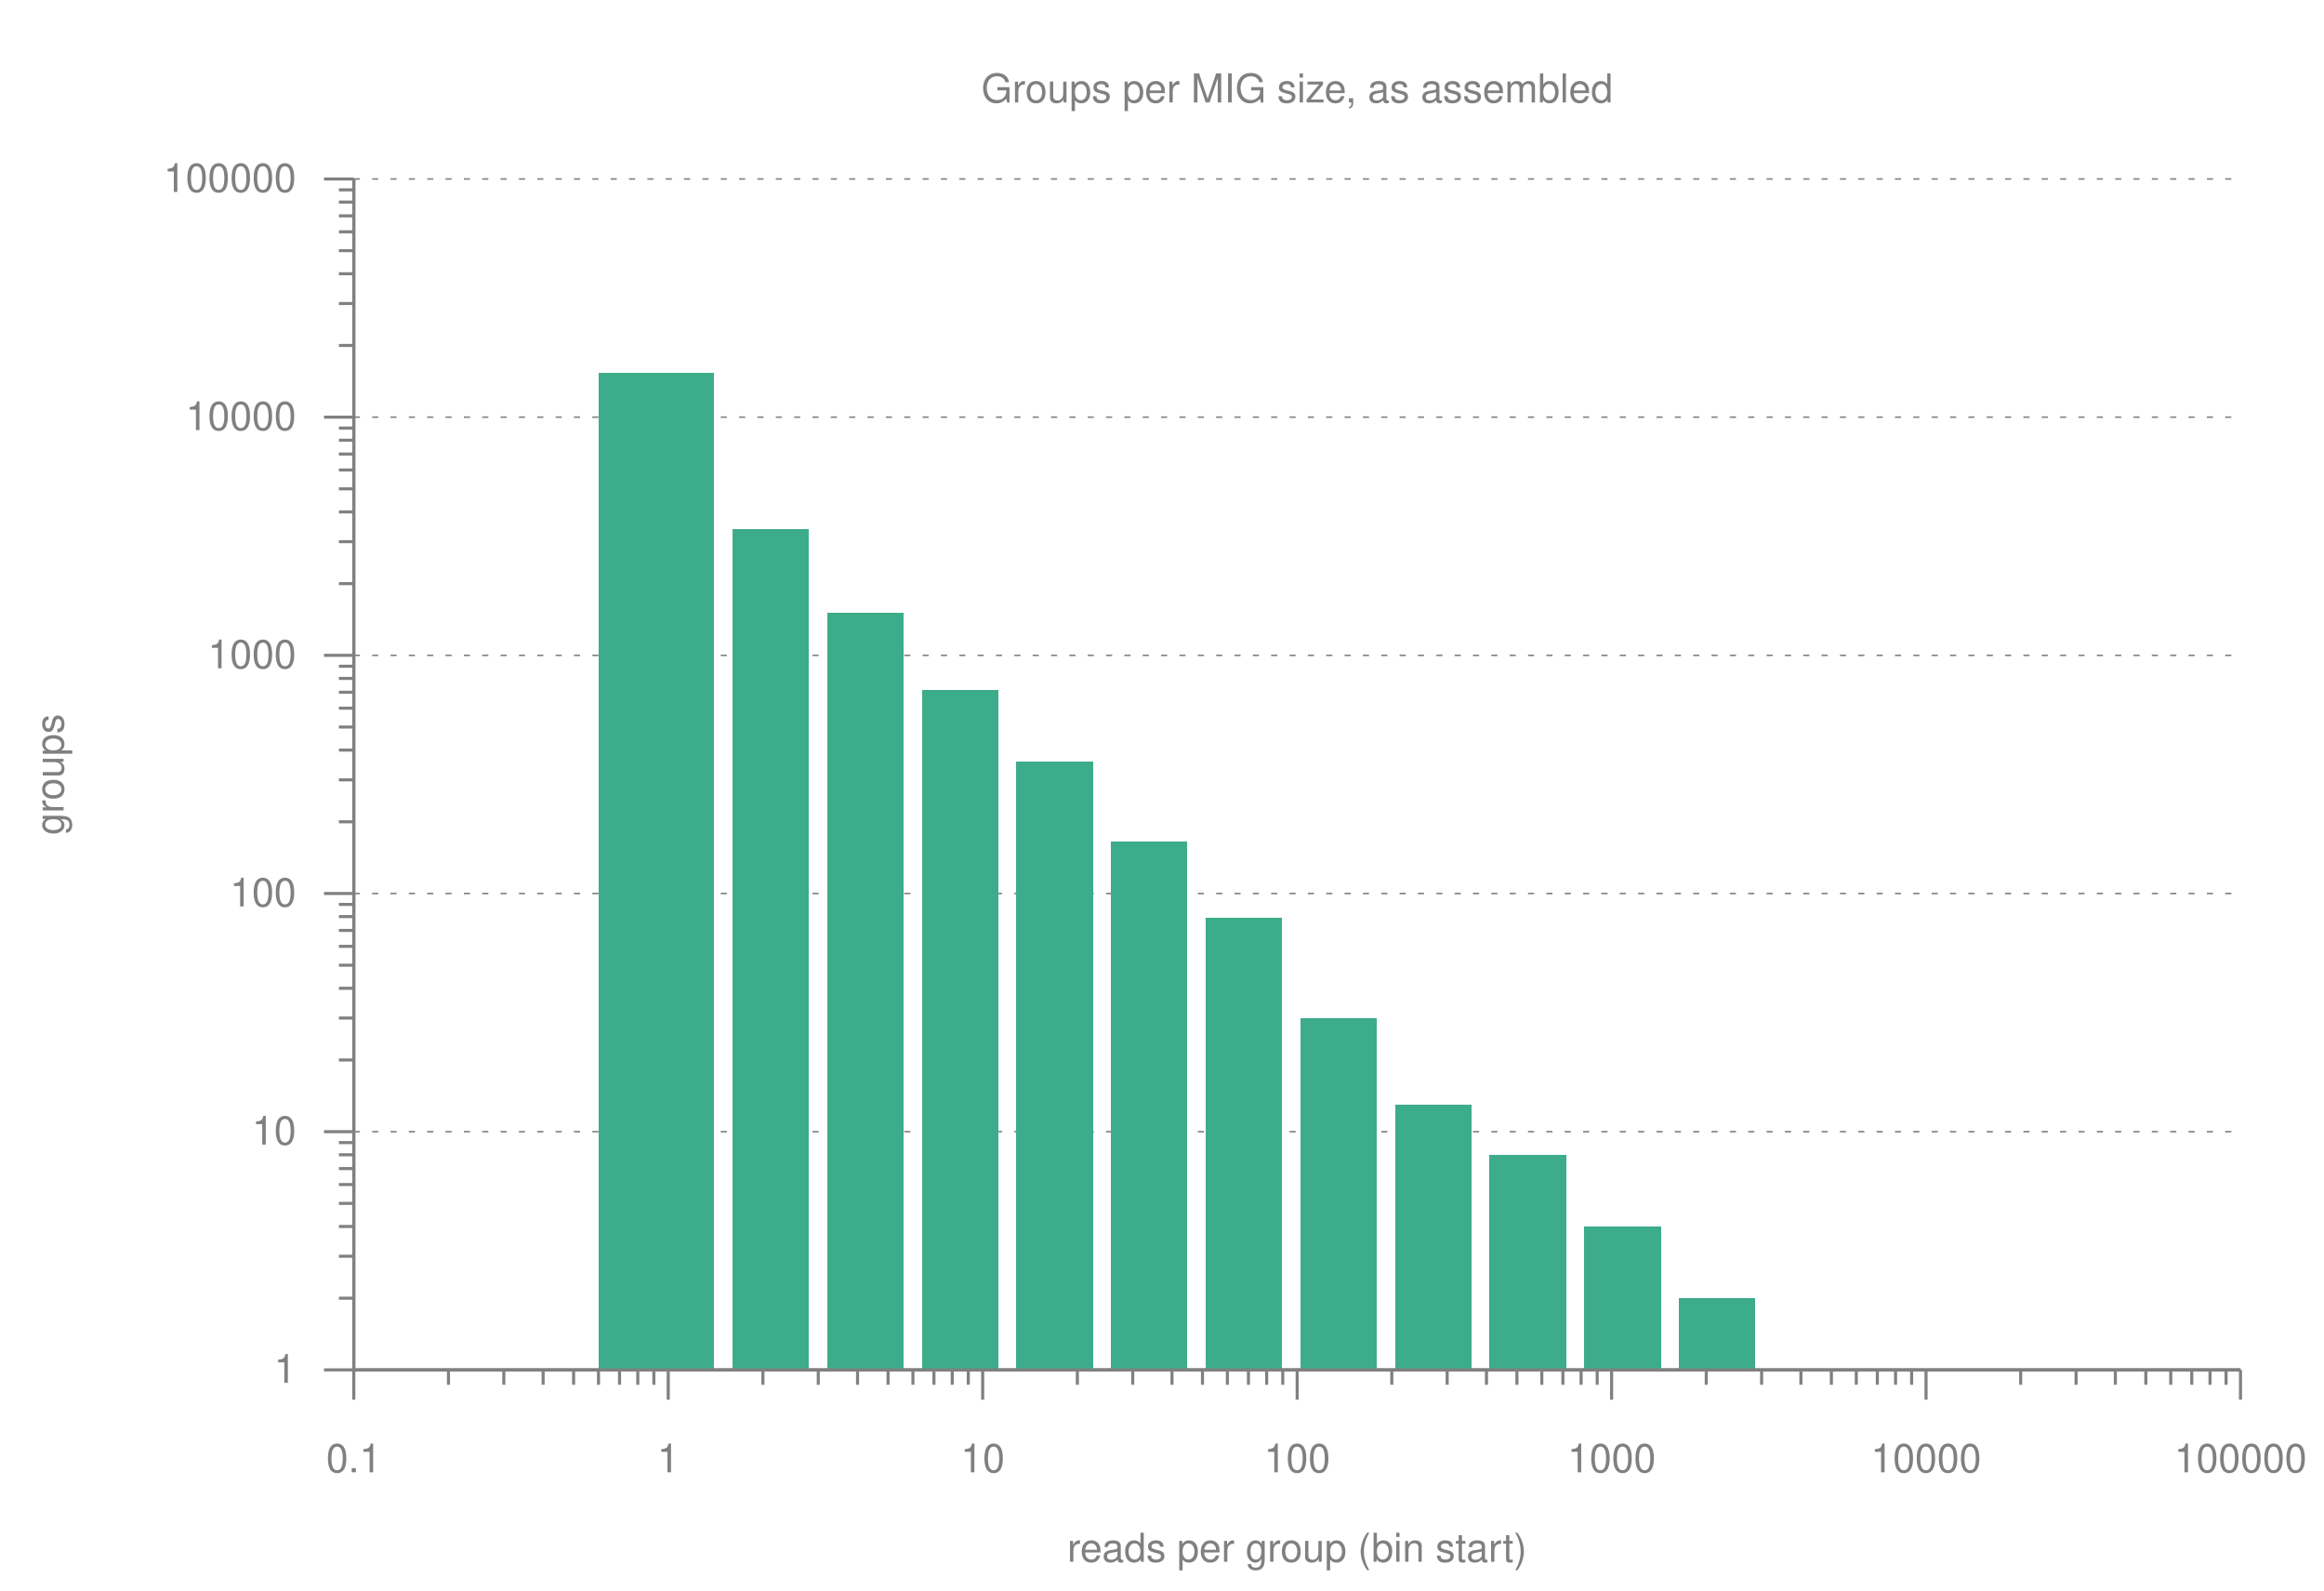
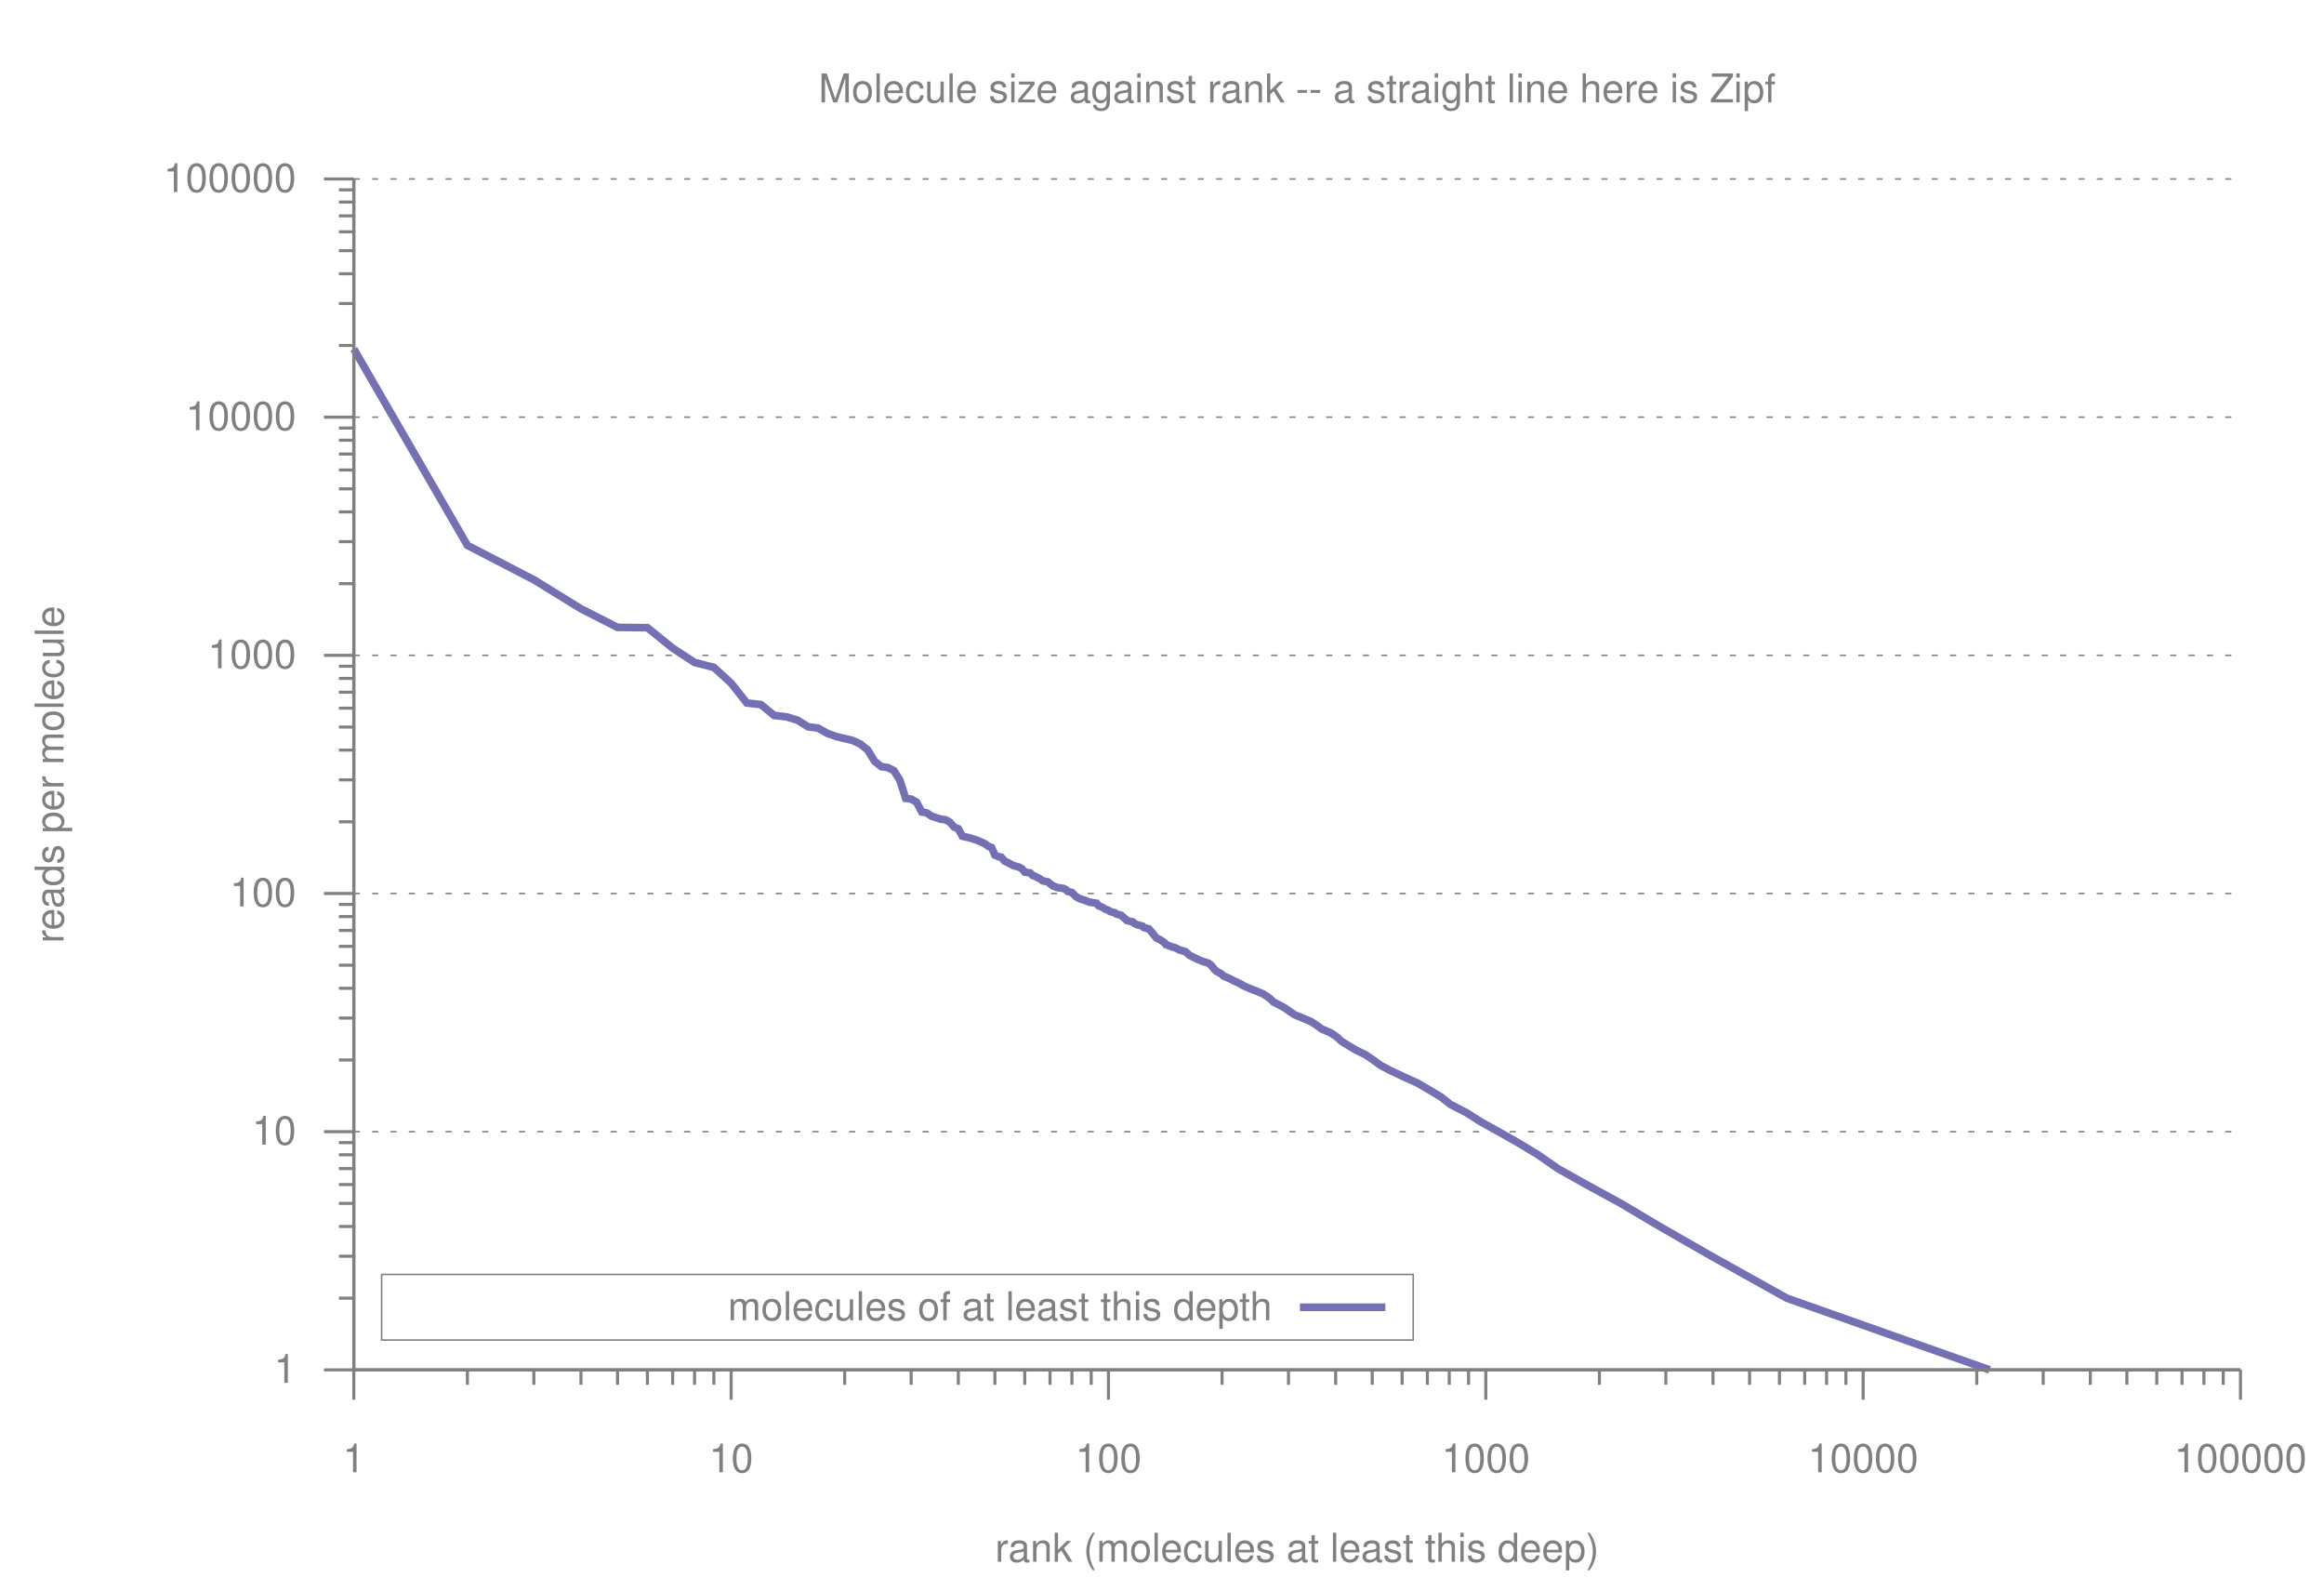
<svg xmlns="http://www.w3.org/2000/svg" xmlns:xlink="http://www.w3.org/1999/xlink" width="760" height="520" viewBox="0 0 760 520">
  <g id="gnuplot_canvas">
    <rect x="0" y="0" width="760" height="520" fill="none" />
    <defs>
      <circle id="gpDot" r="0.5" stroke-width="0.5" stroke="currentColor" />
      <path id="gpPt0" stroke-width="0.205" stroke="currentColor" d="M-1,0 h2 M0,-1 v2" />
      <path id="gpPt1" stroke-width="0.205" stroke="currentColor" d="M-1,-1 L1,1 M1,-1 L-1,1" />
      <path id="gpPt2" stroke-width="0.205" stroke="currentColor" d="M-1,0 L1,0 M0,-1 L0,1 M-1,-1 L1,1 M-1,1 L1,-1" />
      <rect id="gpPt3" stroke-width="0.205" stroke="currentColor" x="-1" y="-1" width="2" height="2" />
      <rect id="gpPt4" stroke-width="0.205" stroke="currentColor" fill="currentColor" x="-1" y="-1" width="2" height="2" />
      <circle id="gpPt5" stroke-width="0.205" stroke="currentColor" cx="0" cy="0" r="1" />
      <use xlink:href="#gpPt5" id="gpPt6" fill="currentColor" stroke="none" />
      <path id="gpPt7" stroke-width="0.205" stroke="currentColor" d="M0,-1.33 L-1.33,0.67 L1.33,0.67 z" />
      <use xlink:href="#gpPt7" id="gpPt8" fill="currentColor" stroke="none" />
      <use xlink:href="#gpPt7" id="gpPt9" stroke="currentColor" transform="rotate(180)" />
      <use xlink:href="#gpPt9" id="gpPt10" fill="currentColor" stroke="none" />
      <use xlink:href="#gpPt3" id="gpPt11" stroke="currentColor" transform="rotate(45)" />
      <use xlink:href="#gpPt11" id="gpPt12" fill="currentColor" stroke="none" />
      <path id="gpPt13" stroke-width="0.205" stroke="currentColor" d="M0,1.330 L1.265,0.411 L0.782,-1.067 L-0.782,-1.076 L-1.265,0.411 z" />
      <use xlink:href="#gpPt13" id="gpPt14" fill="currentColor" stroke="none" />
      <filter id="textbox" filterUnits="objectBoundingBox" x="0" y="0" height="1" width="1">
        <feFlood flood-color="white" flood-opacity="1" result="bgnd" />
        <feComposite in="SourceGraphic" in2="bgnd" operator="atop" />
      </filter>
      <filter id="greybox" filterUnits="objectBoundingBox" x="0" y="0" height="1" width="1">
        <feFlood flood-color="lightgrey" flood-opacity="1" result="grey" />
        <feComposite in="SourceGraphic" in2="grey" operator="atop" />
      </filter>
    </defs>
    <g fill="none" color="white" stroke="currentColor" stroke-width="1.00" stroke-linecap="butt" stroke-linejoin="miter">
</g>
    <g fill="none" color="black" stroke="currentColor" stroke-width="1.00" stroke-linecap="butt" stroke-linejoin="miter">
</g>
    <g fill="none" color="black" stroke="rgb(128, 128, 128)" stroke-width="0.50" stroke-linecap="butt" stroke-linejoin="miter">
</g>
    <g fill="none" color="gray" stroke="currentColor" stroke-width="0.50" stroke-linecap="butt" stroke-linejoin="miter">
      <path stroke="rgb(128, 128, 128)" stroke-dasharray="2,4" class="gridline" d="M115.70,447.85 L732.69,447.85  " />
    </g>
    <g fill="none" color="gray" stroke="rgb(128, 128, 128)" stroke-width="1.00" stroke-linecap="butt" stroke-linejoin="miter">
</g>
    <g fill="none" color="black" stroke="currentColor" stroke-width="1.00" stroke-linecap="butt" stroke-linejoin="miter">
      <path stroke="rgb(128, 128, 128)" d="M115.70,447.85 L105.95,447.85  " />
      <g transform="translate(96.85,452.08)" stroke="none" fill="rgb(128,128,128)" font-family="Helvetica" font-size="13.00" text-anchor="end">
        <text>
          <tspan font-family="Helvetica"> 1</tspan>
        </text>
      </g>
    </g>
    <g fill="none" color="black" stroke="currentColor" stroke-width="1.00" stroke-linecap="butt" stroke-linejoin="miter">
      <path stroke="rgb(128, 128, 128)" d="M115.70,424.41 L110.83,424.41 M115.70,410.70 L110.83,410.70 M115.70,400.97 L110.83,400.97 M115.70,393.42 L110.83,393.42   M115.70,387.26 L110.83,387.26 M115.70,382.04 L110.83,382.04 M115.70,377.53 L110.83,377.53 M115.70,373.55 L110.83,373.55    " />
    </g>
    <g fill="none" color="black" stroke="rgb(128, 128, 128)" stroke-width="0.50" stroke-linecap="butt" stroke-linejoin="miter">
</g>
    <g fill="none" color="gray" stroke="currentColor" stroke-width="0.50" stroke-linecap="butt" stroke-linejoin="miter">
      <path stroke="rgb(128, 128, 128)" stroke-dasharray="2,4" class="gridline" d="M115.70,369.98 L732.69,369.98  " />
    </g>
    <g fill="none" color="gray" stroke="rgb(128, 128, 128)" stroke-width="1.00" stroke-linecap="butt" stroke-linejoin="miter">
</g>
    <g fill="none" color="black" stroke="currentColor" stroke-width="1.00" stroke-linecap="butt" stroke-linejoin="miter">
      <path stroke="rgb(128, 128, 128)" d="M115.70,369.98 L105.95,369.98  " />
      <g transform="translate(96.85,374.21)" stroke="none" fill="rgb(128,128,128)" font-family="Helvetica" font-size="13.00" text-anchor="end">
        <text>
          <tspan font-family="Helvetica"> 10</tspan>
        </text>
      </g>
    </g>
    <g fill="none" color="black" stroke="currentColor" stroke-width="1.00" stroke-linecap="butt" stroke-linejoin="miter">
      <path stroke="rgb(128, 128, 128)" d="M115.70,346.54 L110.83,346.54 M115.70,332.83 L110.83,332.83 M115.70,323.10 L110.83,323.10 M115.70,315.55 L110.83,315.55   M115.70,309.39 L110.83,309.39 M115.70,304.18 L110.83,304.18 M115.70,299.66 L110.83,299.66 M115.70,295.68 L110.83,295.68    " />
    </g>
    <g fill="none" color="black" stroke="rgb(128, 128, 128)" stroke-width="0.50" stroke-linecap="butt" stroke-linejoin="miter">
</g>
    <g fill="none" color="gray" stroke="currentColor" stroke-width="0.50" stroke-linecap="butt" stroke-linejoin="miter">
      <path stroke="rgb(128, 128, 128)" stroke-dasharray="2,4" class="gridline" d="M115.70,292.11 L732.69,292.11  " />
    </g>
    <g fill="none" color="gray" stroke="rgb(128, 128, 128)" stroke-width="1.00" stroke-linecap="butt" stroke-linejoin="miter">
</g>
    <g fill="none" color="black" stroke="currentColor" stroke-width="1.00" stroke-linecap="butt" stroke-linejoin="miter">
      <path stroke="rgb(128, 128, 128)" d="M115.70,292.11 L105.95,292.11  " />
      <g transform="translate(96.85,296.34)" stroke="none" fill="rgb(128,128,128)" font-family="Helvetica" font-size="13.00" text-anchor="end">
        <text>
          <tspan font-family="Helvetica"> 100</tspan>
        </text>
      </g>
    </g>
    <g fill="none" color="black" stroke="currentColor" stroke-width="1.00" stroke-linecap="butt" stroke-linejoin="miter">
      <path stroke="rgb(128, 128, 128)" d="M115.70,268.67 L110.83,268.67 M115.70,254.96 L110.83,254.96 M115.70,245.23 L110.83,245.23 M115.70,237.69 L110.83,237.69   M115.70,231.52 L110.83,231.52 M115.70,226.31 L110.83,226.31 M115.70,221.79 L110.83,221.79 M115.70,217.81 L110.83,217.81    " />
    </g>
    <g fill="none" color="black" stroke="rgb(128, 128, 128)" stroke-width="0.50" stroke-linecap="butt" stroke-linejoin="miter">
</g>
    <g fill="none" color="gray" stroke="currentColor" stroke-width="0.50" stroke-linecap="butt" stroke-linejoin="miter">
      <path stroke="rgb(128, 128, 128)" stroke-dasharray="2,4" class="gridline" d="M115.70,214.25 L732.69,214.25  " />
    </g>
    <g fill="none" color="gray" stroke="rgb(128, 128, 128)" stroke-width="1.00" stroke-linecap="butt" stroke-linejoin="miter">
</g>
    <g fill="none" color="black" stroke="currentColor" stroke-width="1.00" stroke-linecap="butt" stroke-linejoin="miter">
      <path stroke="rgb(128, 128, 128)" d="M115.70,214.25 L105.95,214.25  " />
      <g transform="translate(96.85,218.48)" stroke="none" fill="rgb(128,128,128)" font-family="Helvetica" font-size="13.00" text-anchor="end">
        <text>
          <tspan font-family="Helvetica"> 1000</tspan>
        </text>
      </g>
    </g>
    <g fill="none" color="black" stroke="currentColor" stroke-width="1.00" stroke-linecap="butt" stroke-linejoin="miter">
      <path stroke="rgb(128, 128, 128)" d="M115.70,190.81 L110.83,190.81 M115.70,177.09 L110.83,177.09 M115.70,167.36 L110.83,167.36 M115.70,159.82 L110.83,159.82   M115.70,153.65 L110.83,153.65 M115.70,148.44 L110.83,148.44 M115.70,143.92 L110.83,143.92 M115.70,139.94 L110.83,139.94    " />
    </g>
    <g fill="none" color="black" stroke="rgb(128, 128, 128)" stroke-width="0.50" stroke-linecap="butt" stroke-linejoin="miter">
</g>
    <g fill="none" color="gray" stroke="currentColor" stroke-width="0.50" stroke-linecap="butt" stroke-linejoin="miter">
      <path stroke="rgb(128, 128, 128)" stroke-dasharray="2,4" class="gridline" d="M115.70,136.38 L732.69,136.38  " />
    </g>
    <g fill="none" color="gray" stroke="rgb(128, 128, 128)" stroke-width="1.00" stroke-linecap="butt" stroke-linejoin="miter">
</g>
    <g fill="none" color="black" stroke="currentColor" stroke-width="1.00" stroke-linecap="butt" stroke-linejoin="miter">
      <path stroke="rgb(128, 128, 128)" d="M115.70,136.38 L105.95,136.38  " />
      <g transform="translate(96.85,140.61)" stroke="none" fill="rgb(128,128,128)" font-family="Helvetica" font-size="13.00" text-anchor="end">
        <text>
          <tspan font-family="Helvetica"> 10000</tspan>
        </text>
      </g>
    </g>
    <g fill="none" color="black" stroke="currentColor" stroke-width="1.00" stroke-linecap="butt" stroke-linejoin="miter">
      <path stroke="rgb(128, 128, 128)" d="M115.70,112.94 L110.83,112.94 M115.70,99.23 L110.83,99.23 M115.70,89.50 L110.83,89.50 M115.70,81.95 L110.83,81.95   M115.70,75.78 L110.83,75.78 M115.70,70.57 L110.83,70.57 M115.70,66.06 L110.83,66.06 M115.70,62.07 L110.83,62.07    " />
    </g>
    <g fill="none" color="black" stroke="rgb(128, 128, 128)" stroke-width="0.50" stroke-linecap="butt" stroke-linejoin="miter">
</g>
    <g fill="none" color="gray" stroke="currentColor" stroke-width="0.50" stroke-linecap="butt" stroke-linejoin="miter">
      <path stroke="rgb(128, 128, 128)" stroke-dasharray="2,4" class="gridline" d="M115.70,58.51 L732.69,58.51  " />
    </g>
    <g fill="none" color="gray" stroke="rgb(128, 128, 128)" stroke-width="1.00" stroke-linecap="butt" stroke-linejoin="miter">
</g>
    <g fill="none" color="black" stroke="currentColor" stroke-width="1.00" stroke-linecap="butt" stroke-linejoin="miter">
      <path stroke="rgb(128, 128, 128)" d="M115.70,58.51 L105.95,58.51  " />
      <g transform="translate(96.85,62.74)" stroke="none" fill="rgb(128,128,128)" font-family="Helvetica" font-size="13.00" text-anchor="end">
        <text>
          <tspan font-family="Helvetica"> 100000</tspan>
        </text>
      </g>
    </g>
    <g fill="none" color="black" stroke="currentColor" stroke-width="1.00" stroke-linecap="butt" stroke-linejoin="miter">
      <path stroke="rgb(128, 128, 128)" d="M115.70,447.85 L115.70,457.60  " />
      <g transform="translate(115.70,481.33)" stroke="none" fill="rgb(128,128,128)" font-family="Helvetica" font-size="13.00" text-anchor="middle">
        <text>
-           <tspan font-family="Helvetica"> 0.1</tspan>
-         </text>
-       </g>
-     </g>
-     <g fill="none" color="black" stroke="currentColor" stroke-width="1.00" stroke-linecap="butt" stroke-linejoin="miter">
-       <path stroke="rgb(128, 128, 128)" d="M146.66,447.85 L146.66,452.72 M164.76,447.85 L164.76,452.72 M177.61,447.85 L177.61,452.72 M187.58,447.85 L187.58,452.72   M195.72,447.85 L195.72,452.72 M202.60,447.85 L202.60,452.72 M208.57,447.85 L208.57,452.72 M213.83,447.85 L213.83,452.72   M218.53,447.85 L218.53,457.60  " />
-       <g transform="translate(218.53,481.33)" stroke="none" fill="rgb(128,128,128)" font-family="Helvetica" font-size="13.00" text-anchor="middle">
-         <text>
          <tspan font-family="Helvetica"> 1</tspan>
        </text>
      </g>
    </g>
    <g fill="none" color="black" stroke="currentColor" stroke-width="1.00" stroke-linecap="butt" stroke-linejoin="miter">
-       <path stroke="rgb(128, 128, 128)" d="M249.49,447.85 L249.49,452.72 M267.59,447.85 L267.59,452.72 M280.44,447.85 L280.44,452.72 M290.41,447.85 L290.41,452.72   M298.55,447.85 L298.55,452.72 M305.43,447.85 L305.43,452.72 M311.40,447.85 L311.40,452.72 M316.66,447.85 L316.66,452.72   M321.36,447.85 L321.36,457.60  " />
-       <g transform="translate(321.36,481.33)" stroke="none" fill="rgb(128,128,128)" font-family="Helvetica" font-size="13.00" text-anchor="middle">
+       <path stroke="rgb(128, 128, 128)" d="M152.85,447.85 L152.85,452.72 M174.58,447.85 L174.58,452.72 M189.99,447.85 L189.99,452.72 M201.95,447.85 L201.95,452.72   M211.72,447.85 L211.72,452.72 M219.98,447.85 L219.98,452.72 M227.14,447.85 L227.14,452.72 M233.45,447.85 L233.45,452.72   M239.10,447.85 L239.10,457.60  " />
+       <g transform="translate(239.10,481.33)" stroke="none" fill="rgb(128,128,128)" font-family="Helvetica" font-size="13.00" text-anchor="middle">
        <text>
          <tspan font-family="Helvetica"> 10</tspan>
        </text>
      </g>
    </g>
    <g fill="none" color="black" stroke="currentColor" stroke-width="1.00" stroke-linecap="butt" stroke-linejoin="miter">
-       <path stroke="rgb(128, 128, 128)" d="M352.32,447.85 L352.32,452.72 M370.43,447.85 L370.43,452.72 M383.27,447.85 L383.27,452.72 M393.24,447.85 L393.24,452.72   M401.38,447.85 L401.38,452.72 M408.27,447.85 L408.27,452.72 M414.23,447.85 L414.23,452.72 M419.49,447.85 L419.49,452.72   M424.20,447.85 L424.20,457.60  " />
-       <g transform="translate(424.20,481.33)" stroke="none" fill="rgb(128,128,128)" font-family="Helvetica" font-size="13.00" text-anchor="middle">
+       <path stroke="rgb(128, 128, 128)" d="M276.24,447.85 L276.24,452.72 M297.97,447.85 L297.97,452.72 M313.39,447.85 L313.39,452.72 M325.35,447.85 L325.35,452.72   M335.12,447.85 L335.12,452.72 M343.38,447.85 L343.38,452.72 M350.54,447.85 L350.54,452.72 M356.85,447.85 L356.85,452.72   M362.50,447.85 L362.50,457.60  " />
+       <g transform="translate(362.50,481.33)" stroke="none" fill="rgb(128,128,128)" font-family="Helvetica" font-size="13.00" text-anchor="middle">
        <text>
          <tspan font-family="Helvetica"> 100</tspan>
        </text>
      </g>
    </g>
    <g fill="none" color="black" stroke="currentColor" stroke-width="1.00" stroke-linecap="butt" stroke-linejoin="miter">
-       <path stroke="rgb(128, 128, 128)" d="M455.15,447.85 L455.15,452.72 M473.26,447.85 L473.26,452.72 M486.11,447.85 L486.11,452.72 M496.07,447.85 L496.07,452.72   M504.21,447.85 L504.21,452.72 M511.10,447.85 L511.10,452.72 M517.06,447.85 L517.06,452.72 M522.32,447.85 L522.32,452.72   M527.03,447.85 L527.03,457.60  " />
-       <g transform="translate(527.03,481.33)" stroke="none" fill="rgb(128,128,128)" font-family="Helvetica" font-size="13.00" text-anchor="middle">
+       <path stroke="rgb(128, 128, 128)" d="M399.64,447.85 L399.64,452.72 M421.37,447.85 L421.37,452.72 M436.79,447.85 L436.79,452.72 M448.75,447.85 L448.75,452.72   M458.52,447.85 L458.52,452.72 M466.78,447.85 L466.78,452.72 M473.94,447.85 L473.94,452.72 M480.25,447.85 L480.25,452.72   M485.89,447.85 L485.89,457.60  " />
+       <g transform="translate(485.89,481.33)" stroke="none" fill="rgb(128,128,128)" font-family="Helvetica" font-size="13.00" text-anchor="middle">
        <text>
          <tspan font-family="Helvetica"> 1000</tspan>
        </text>
      </g>
    </g>
    <g fill="none" color="black" stroke="currentColor" stroke-width="1.00" stroke-linecap="butt" stroke-linejoin="miter">
-       <path stroke="rgb(128, 128, 128)" d="M557.98,447.85 L557.98,452.72 M576.09,447.85 L576.09,452.72 M588.94,447.85 L588.94,452.72 M598.90,447.85 L598.90,452.72   M607.05,447.85 L607.05,452.72 M613.93,447.85 L613.93,452.72 M619.89,447.85 L619.89,452.72 M625.15,447.85 L625.15,452.72   M629.86,447.85 L629.86,457.60  " />
-       <g transform="translate(629.86,481.33)" stroke="none" fill="rgb(128,128,128)" font-family="Helvetica" font-size="13.00" text-anchor="middle">
+       <path stroke="rgb(128, 128, 128)" d="M523.04,447.85 L523.04,452.72 M544.77,447.85 L544.77,452.72 M560.19,447.85 L560.19,452.72 M572.15,447.85 L572.15,452.72   M581.92,447.85 L581.92,452.72 M590.18,447.85 L590.18,452.72 M597.33,447.85 L597.33,452.72 M603.65,447.85 L603.65,452.72   M609.29,447.85 L609.29,457.60  " />
+       <g transform="translate(609.29,481.33)" stroke="none" fill="rgb(128,128,128)" font-family="Helvetica" font-size="13.00" text-anchor="middle">
        <text>
          <tspan font-family="Helvetica"> 10000</tspan>
        </text>
      </g>
    </g>
    <g fill="none" color="black" stroke="currentColor" stroke-width="1.00" stroke-linecap="butt" stroke-linejoin="miter">
-       <path stroke="rgb(128, 128, 128)" d="M660.81,447.85 L660.81,452.72 M678.92,447.85 L678.92,452.72 M691.77,447.85 L691.77,452.72 M701.73,447.85 L701.73,452.72   M709.88,447.85 L709.88,452.72 M716.76,447.85 L716.76,452.72 M722.72,447.85 L722.72,452.72 M727.98,447.85 L727.98,452.72   M732.69,447.85 L732.69,457.60  " />
+       <path stroke="rgb(128, 128, 128)" d="M646.44,447.85 L646.44,452.72 M668.17,447.85 L668.17,452.72 M683.58,447.85 L683.58,452.72 M695.54,447.85 L695.54,452.72   M705.31,447.85 L705.31,452.72 M713.58,447.85 L713.58,452.72 M720.73,447.85 L720.73,452.72 M727.04,447.85 L727.04,452.72   M732.69,447.85 L732.69,457.60  " />
      <g transform="translate(732.69,481.33)" stroke="none" fill="rgb(128,128,128)" font-family="Helvetica" font-size="13.00" text-anchor="middle">
        <text>
          <tspan font-family="Helvetica"> 100000</tspan>
        </text>
      </g>
    </g>
    <g fill="none" color="black" stroke="currentColor" stroke-width="1.00" stroke-linecap="butt" stroke-linejoin="miter">
</g>
    <g fill="none" color="black" stroke="currentColor" stroke-width="1.00" stroke-linecap="butt" stroke-linejoin="miter">
      <path stroke="rgb(128, 128, 128)" d="M115.70,58.51 L115.70,447.85 L732.69,447.85 M732.69,58.51 M115.70,58.51  " />
    </g>
    <g fill="none" color="black" stroke="currentColor" stroke-width="1.00" stroke-linecap="butt" stroke-linejoin="miter">
</g>
+     <g fill="none" color="black" stroke="rgb(128, 128, 128)" stroke-width="0.50" stroke-linecap="butt" stroke-linejoin="miter">
+ </g>
+     <g fill="none" color="black" stroke="currentColor" stroke-width="0.50" stroke-linecap="butt" stroke-linejoin="miter">
+       <path stroke="rgb(128, 128, 128)" d="M124.80,438.10 L124.80,416.65 L462.15,416.65 L462.15,438.10 L124.80,438.10 Z  " />
+     </g>
    <g id="gnuplot_plot_1">
-       <g fill="none" color="black" stroke="currentColor" stroke-width="1.00" stroke-linecap="butt" stroke-linejoin="miter">
-         <g stroke="none" shape-rendering="crispEdges">
-           <polygon fill="rgb( 61, 172, 139)" points="195.72,447.85 233.57,447.85 233.57,121.85 195.72,121.85 " />
-           <polygon fill="rgb( 61, 172, 139)" points="239.52,447.85 264.52,447.85 264.52,172.98 239.52,172.98 " />
-           <polygon fill="rgb( 61, 172, 139)" points="270.48,447.85 295.48,447.85 295.48,200.21 270.48,200.21 " />
-           <polygon fill="rgb( 61, 172, 139)" points="301.43,447.85 326.43,447.85 326.43,225.53 301.43,225.53 " />
-           <polygon fill="rgb( 61, 172, 139)" points="332.39,447.85 357.39,447.85 357.39,249.07 332.39,249.07 " />
-           <polygon fill="rgb( 61, 172, 139)" points="363.34,447.85 388.35,447.85 388.35,275.17 363.34,275.17 " />
-           <polygon fill="rgb( 61, 172, 139)" points="394.30,447.85 419.30,447.85 419.30,300.08 394.30,300.08 " />
-           <polygon fill="rgb( 61, 172, 139)" points="425.25,447.85 450.26,447.85 450.26,332.82 425.25,332.82 " />
-           <polygon fill="rgb( 61, 172, 139)" points="456.21,447.85 481.21,447.85 481.21,361.10 456.21,361.10 " />
-           <polygon fill="rgb( 61, 172, 139)" points="487.16,447.85 512.17,447.85 512.17,377.52 487.16,377.52 " />
-           <polygon fill="rgb( 61, 172, 139)" points="518.12,447.85 543.12,447.85 543.12,400.96 518.12,400.96 " />
-           <polygon fill="rgb( 61, 172, 139)" points="549.08,447.85 574.08,447.85 574.08,424.40 549.08,424.40 " />
+       <g fill="none" color="white" stroke="rgb(128, 128, 128)" stroke-width="2.50" stroke-linecap="butt" stroke-linejoin="miter">
+ </g>
+       <g fill="none" color="black" stroke="currentColor" stroke-width="2.50" stroke-linecap="butt" stroke-linejoin="miter">
+         <g transform="translate(416.00,431.61)" stroke="none" fill="rgb(128,128,128)" font-family="Helvetica" font-size="13.00" text-anchor="end">
+           <text>
+             <tspan font-family="Helvetica">molecules of at least this depth</tspan>
+           </text>
        </g>
      </g>
-     </g>
-     <g fill="none" color="white" stroke="rgb( 27, 158, 119)" stroke-width="2.00" stroke-linecap="butt" stroke-linejoin="miter">
+       <g fill="none" color="black" stroke="currentColor" stroke-width="2.50" stroke-linecap="butt" stroke-linejoin="miter">
+         <path stroke="rgb(117, 112, 179)" d="M425.10,427.38 L453.05,427.38 M115.70,114.08 L152.85,178.29 L174.58,189.54 L189.99,199.03 L201.95,205.11 L211.72,205.22   L219.98,211.89 L227.14,216.59 L233.45,218.19 L239.10,223.35 L244.21,229.82 L248.87,230.36 L253.16,233.91 L257.13,234.34   L260.83,235.46 L264.29,237.62 L267.53,238.03 L270.60,239.78 L273.50,240.80 L278.86,242.09 L281.35,243.26 L283.73,245.15   L286.02,248.89 L288.20,250.63 L290.30,250.93 L292.33,251.94 L294.28,255.07 L296.16,260.99 L297.97,261.26 L299.73,262.23   L301.43,265.45 L303.08,265.76 L304.68,266.86 L306.23,267.35 L307.74,267.84 L309.21,268.00 L310.64,268.84 L312.03,270.41   L313.39,270.95 L314.71,273.38 L317.27,273.97 L318.50,274.37 L319.70,274.77 L322.03,275.80 L323.16,276.64 L324.27,277.08   L325.35,279.55 L326.41,280.02 L327.45,280.26 L328.47,281.47 L329.47,281.97 L331.42,282.98 L332.37,283.24 L333.30,283.50   L334.22,284.03 L335.12,285.11 L336.88,285.39 L337.74,286.23 L338.58,286.52 L340.23,287.39 L341.03,287.98 L342.61,288.28   L343.38,288.89 L344.14,289.51 L344.89,289.83 L345.63,290.14 L347.79,290.46 L348.49,290.79 L349.18,291.44 L350.54,291.78   L351.86,293.14 L352.51,293.49 L353.15,293.85 L354.41,294.21 L356.25,294.93 L358.61,295.30 L359.18,296.05 L360.86,296.82   L361.41,297.21 L362.50,297.61 L363.03,298.01 L364.60,298.42 L365.11,298.83 L366.62,299.24 L367.11,299.66 L368.57,300.95   L370.45,301.39 L370.91,301.84 L371.82,302.30 L373.59,302.76 L374.02,303.22 L375.73,303.70 L376.56,304.66 L377.37,305.66   L377.78,306.17 L378.18,306.68 L379.37,307.21 L380.14,307.74 L380.91,308.28 L381.29,308.83 L382.78,309.39 L384.58,309.96   L385.64,310.54 L387.68,311.12 L388.35,311.72 L389.01,312.33 L390.30,312.95 L391.56,313.58 L393.10,314.23 L395.17,314.88   L396.04,315.55 L397.17,316.94 L398.01,317.65 L399.37,318.37 L400.18,319.12 L402.00,319.88 L403.52,320.66 L405.24,321.45   L406.66,322.27 L408.51,323.10 L410.74,323.96 L412.87,324.84 L414.32,325.74 L415.53,326.66 L416.51,327.62 L418.43,328.60   L420.29,329.61 L421.73,330.65 L423.30,331.72 L425.99,332.83 L428.71,333.98 L430.54,335.16 L432.17,336.39 L435.16,337.67   L437.19,339.00 L438.63,340.38 L440.91,341.81 L443.46,343.32 L446.67,344.89 L449.07,346.54 L451.46,348.28 L454.92,350.10   L459.05,352.04 L463.54,354.09 L467.31,356.27 L471.19,358.60 L474.40,361.11 L479.65,363.82 L484.26,366.76 L490.07,369.98   L496.37,373.55 L502.96,377.53 L509.45,382.04 L518.75,387.26 L530.04,393.42 L542.75,400.97 L559.74,410.70 L584.33,424.41   L650.65,447.85  " />
+       </g>
+     </g>
+     <g fill="none" color="white" stroke="rgb(117, 112, 179)" stroke-width="2.00" stroke-linecap="butt" stroke-linejoin="miter">
</g>
    <g fill="none" color="black" stroke="currentColor" stroke-width="2.00" stroke-linecap="butt" stroke-linejoin="miter">
</g>
    <g fill="none" color="black" stroke="black" stroke-width="1.00" stroke-linecap="butt" stroke-linejoin="miter">
</g>
    <g fill="none" color="black" stroke="currentColor" stroke-width="1.00" stroke-linecap="butt" stroke-linejoin="miter">
      <path stroke="rgb(128, 128, 128)" d="M115.70,58.51 L115.70,447.85 L732.69,447.85 M732.69,58.51 M115.70,58.51  " />
      <g transform="translate(20.79,253.18) rotate(270.00)" stroke="none" fill="rgb(128,128,128)" font-family="Helvetica" font-size="13.00" text-anchor="middle">
        <text>
-           <tspan font-family="Helvetica">groups</tspan>
+           <tspan font-family="Helvetica">reads per molecule</tspan>
        </text>
      </g>
    </g>
    <g fill="none" color="black" stroke="currentColor" stroke-width="1.00" stroke-linecap="butt" stroke-linejoin="miter">
      <g transform="translate(424.19,510.58)" stroke="none" fill="rgb(128,128,128)" font-family="Helvetica" font-size="13.00" text-anchor="middle">
        <text>
-           <tspan font-family="Helvetica">reads per group (bin start)</tspan>
+           <tspan font-family="Helvetica">rank (molecules at least this deep)</tspan>
        </text>
      </g>
    </g>
    <g fill="none" color="black" stroke="currentColor" stroke-width="1.00" stroke-linecap="butt" stroke-linejoin="miter">
</g>
    <g fill="none" color="black" stroke="currentColor" stroke-width="1.00" stroke-linecap="butt" stroke-linejoin="miter">
      <g transform="translate(424.19,33.49)" stroke="none" fill="rgb(128,128,128)" font-family="Helvetica" font-size="13.00" text-anchor="middle">
        <text>
-           <tspan font-family="Helvetica">Groups per MIG size, as assembled</tspan>
+           <tspan font-family="Helvetica">Molecule size against rank -- a straight line here is Zipf</tspan>
        </text>
      </g>
    </g>
    <g fill="none" color="black" stroke="currentColor" stroke-width="1.00" stroke-linecap="butt" stroke-linejoin="miter">
</g>
  </g>
</svg>
